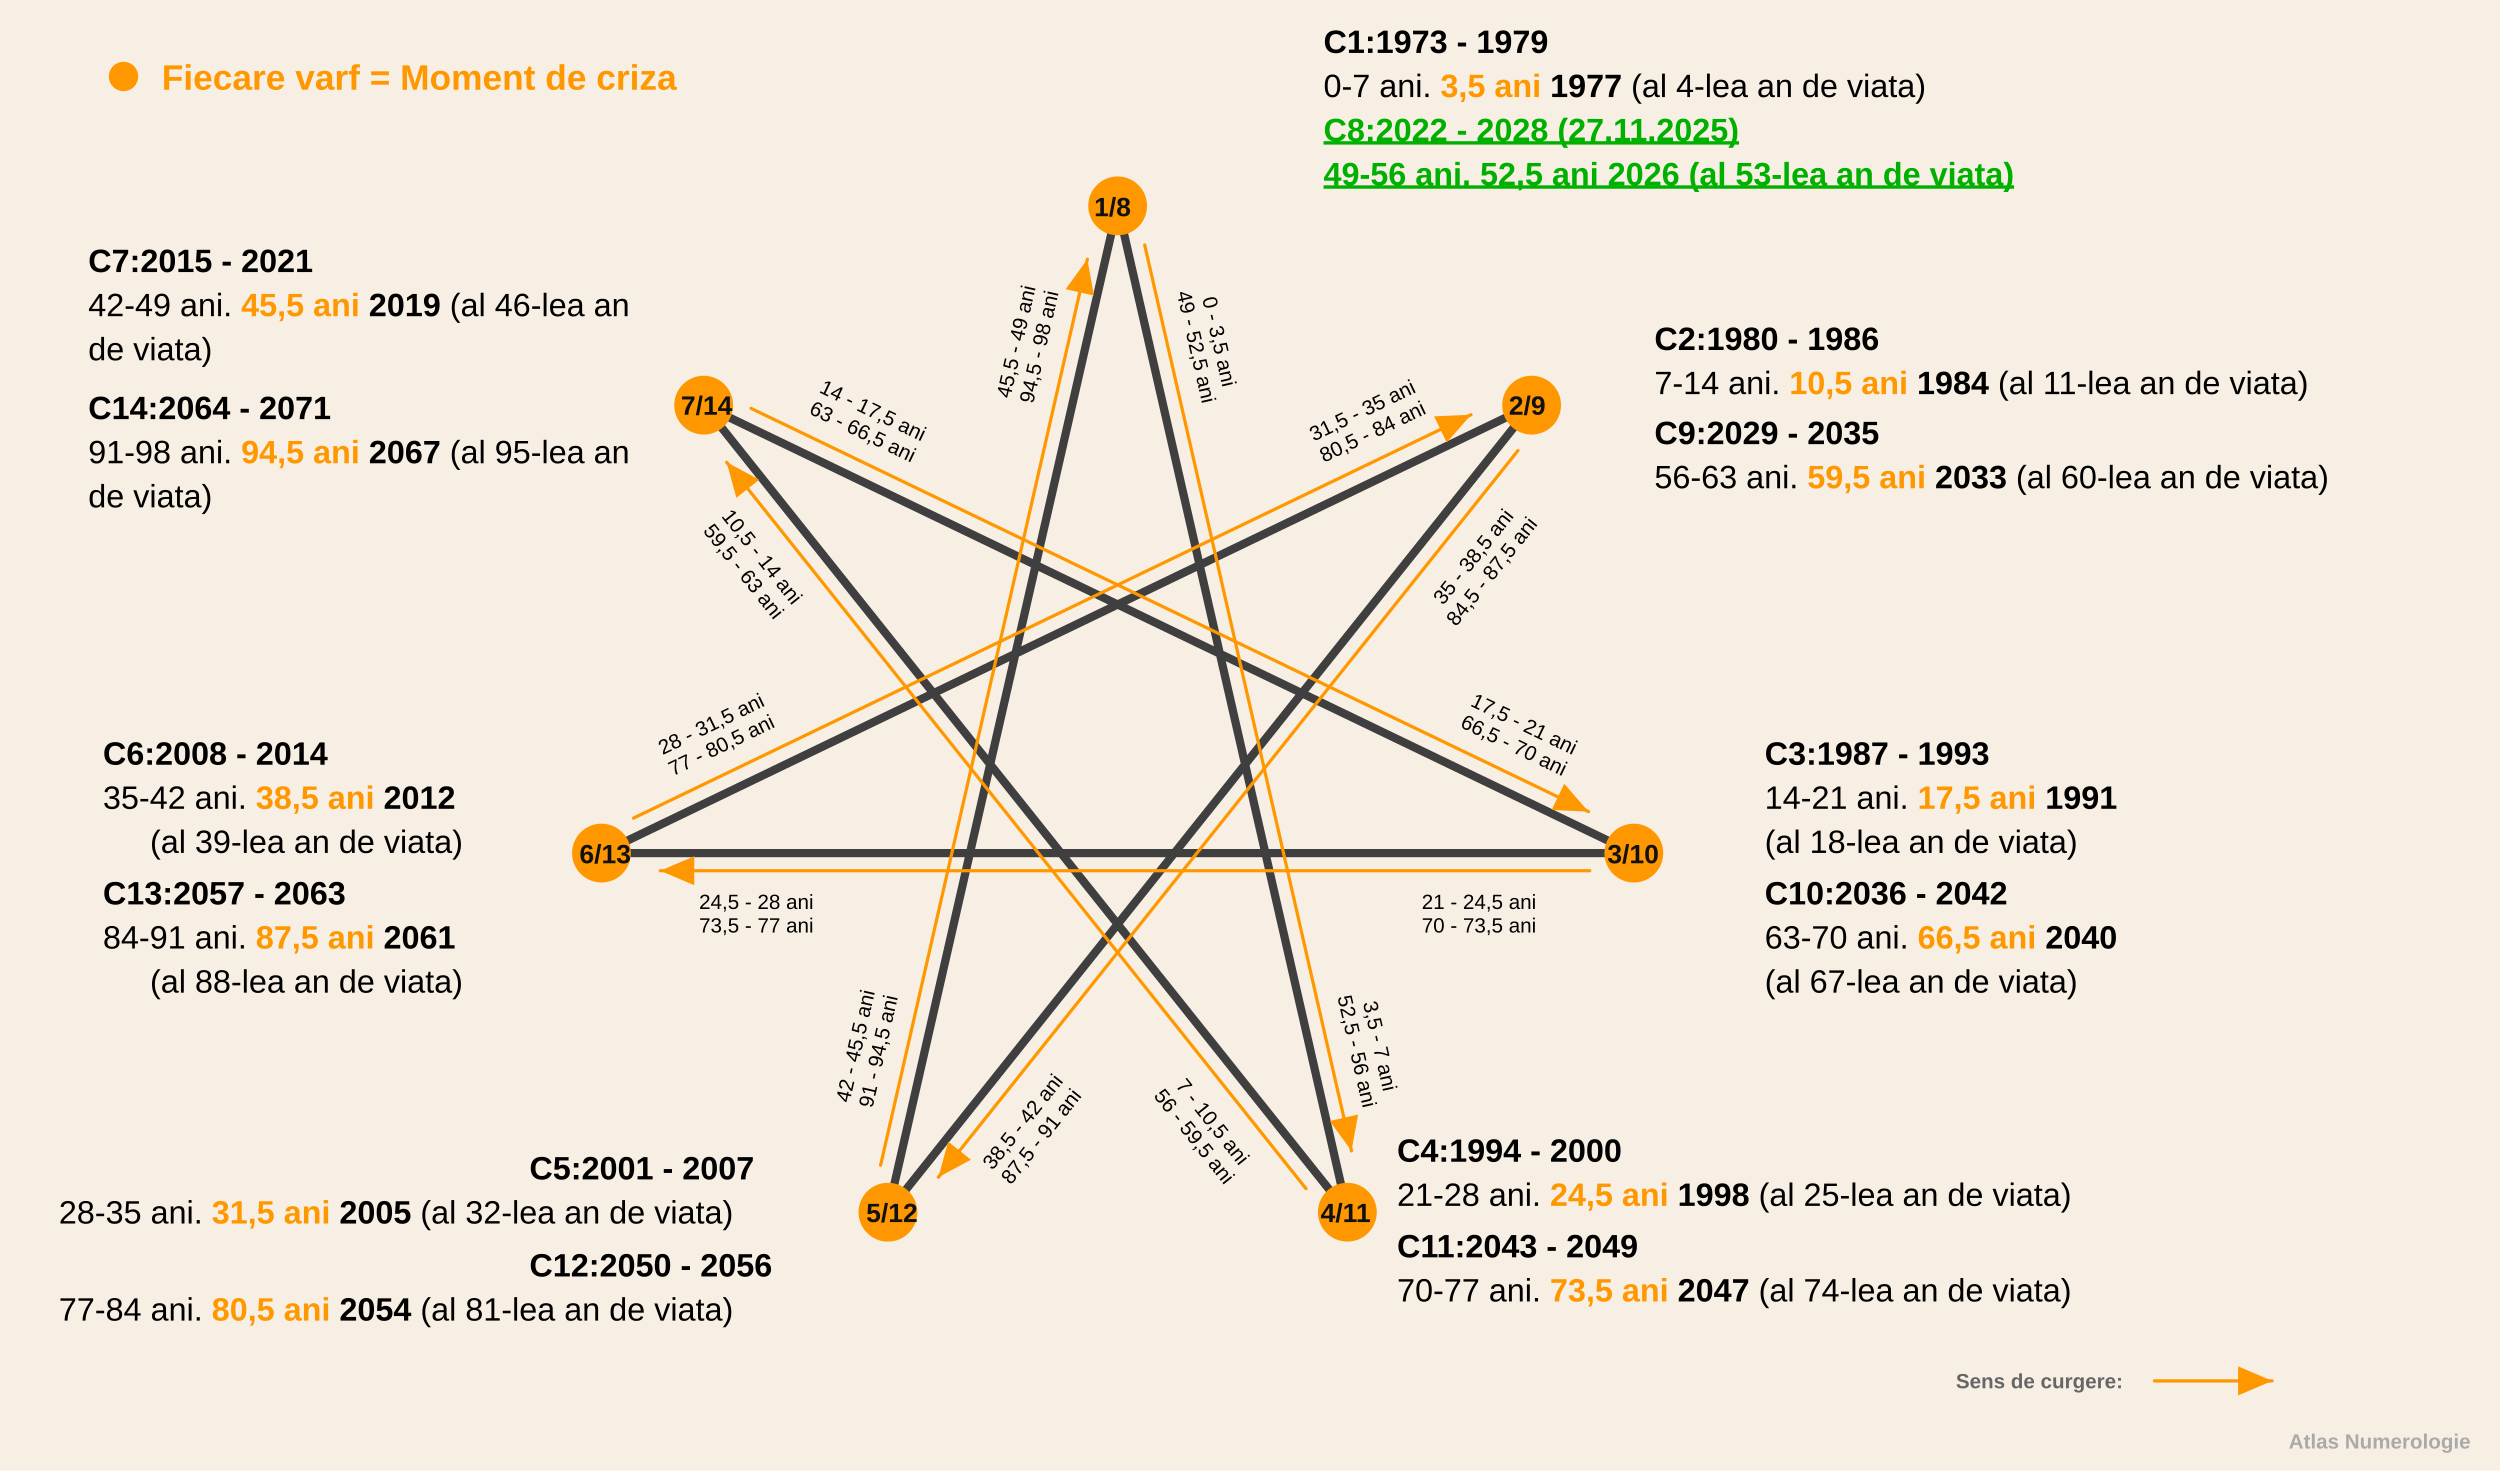
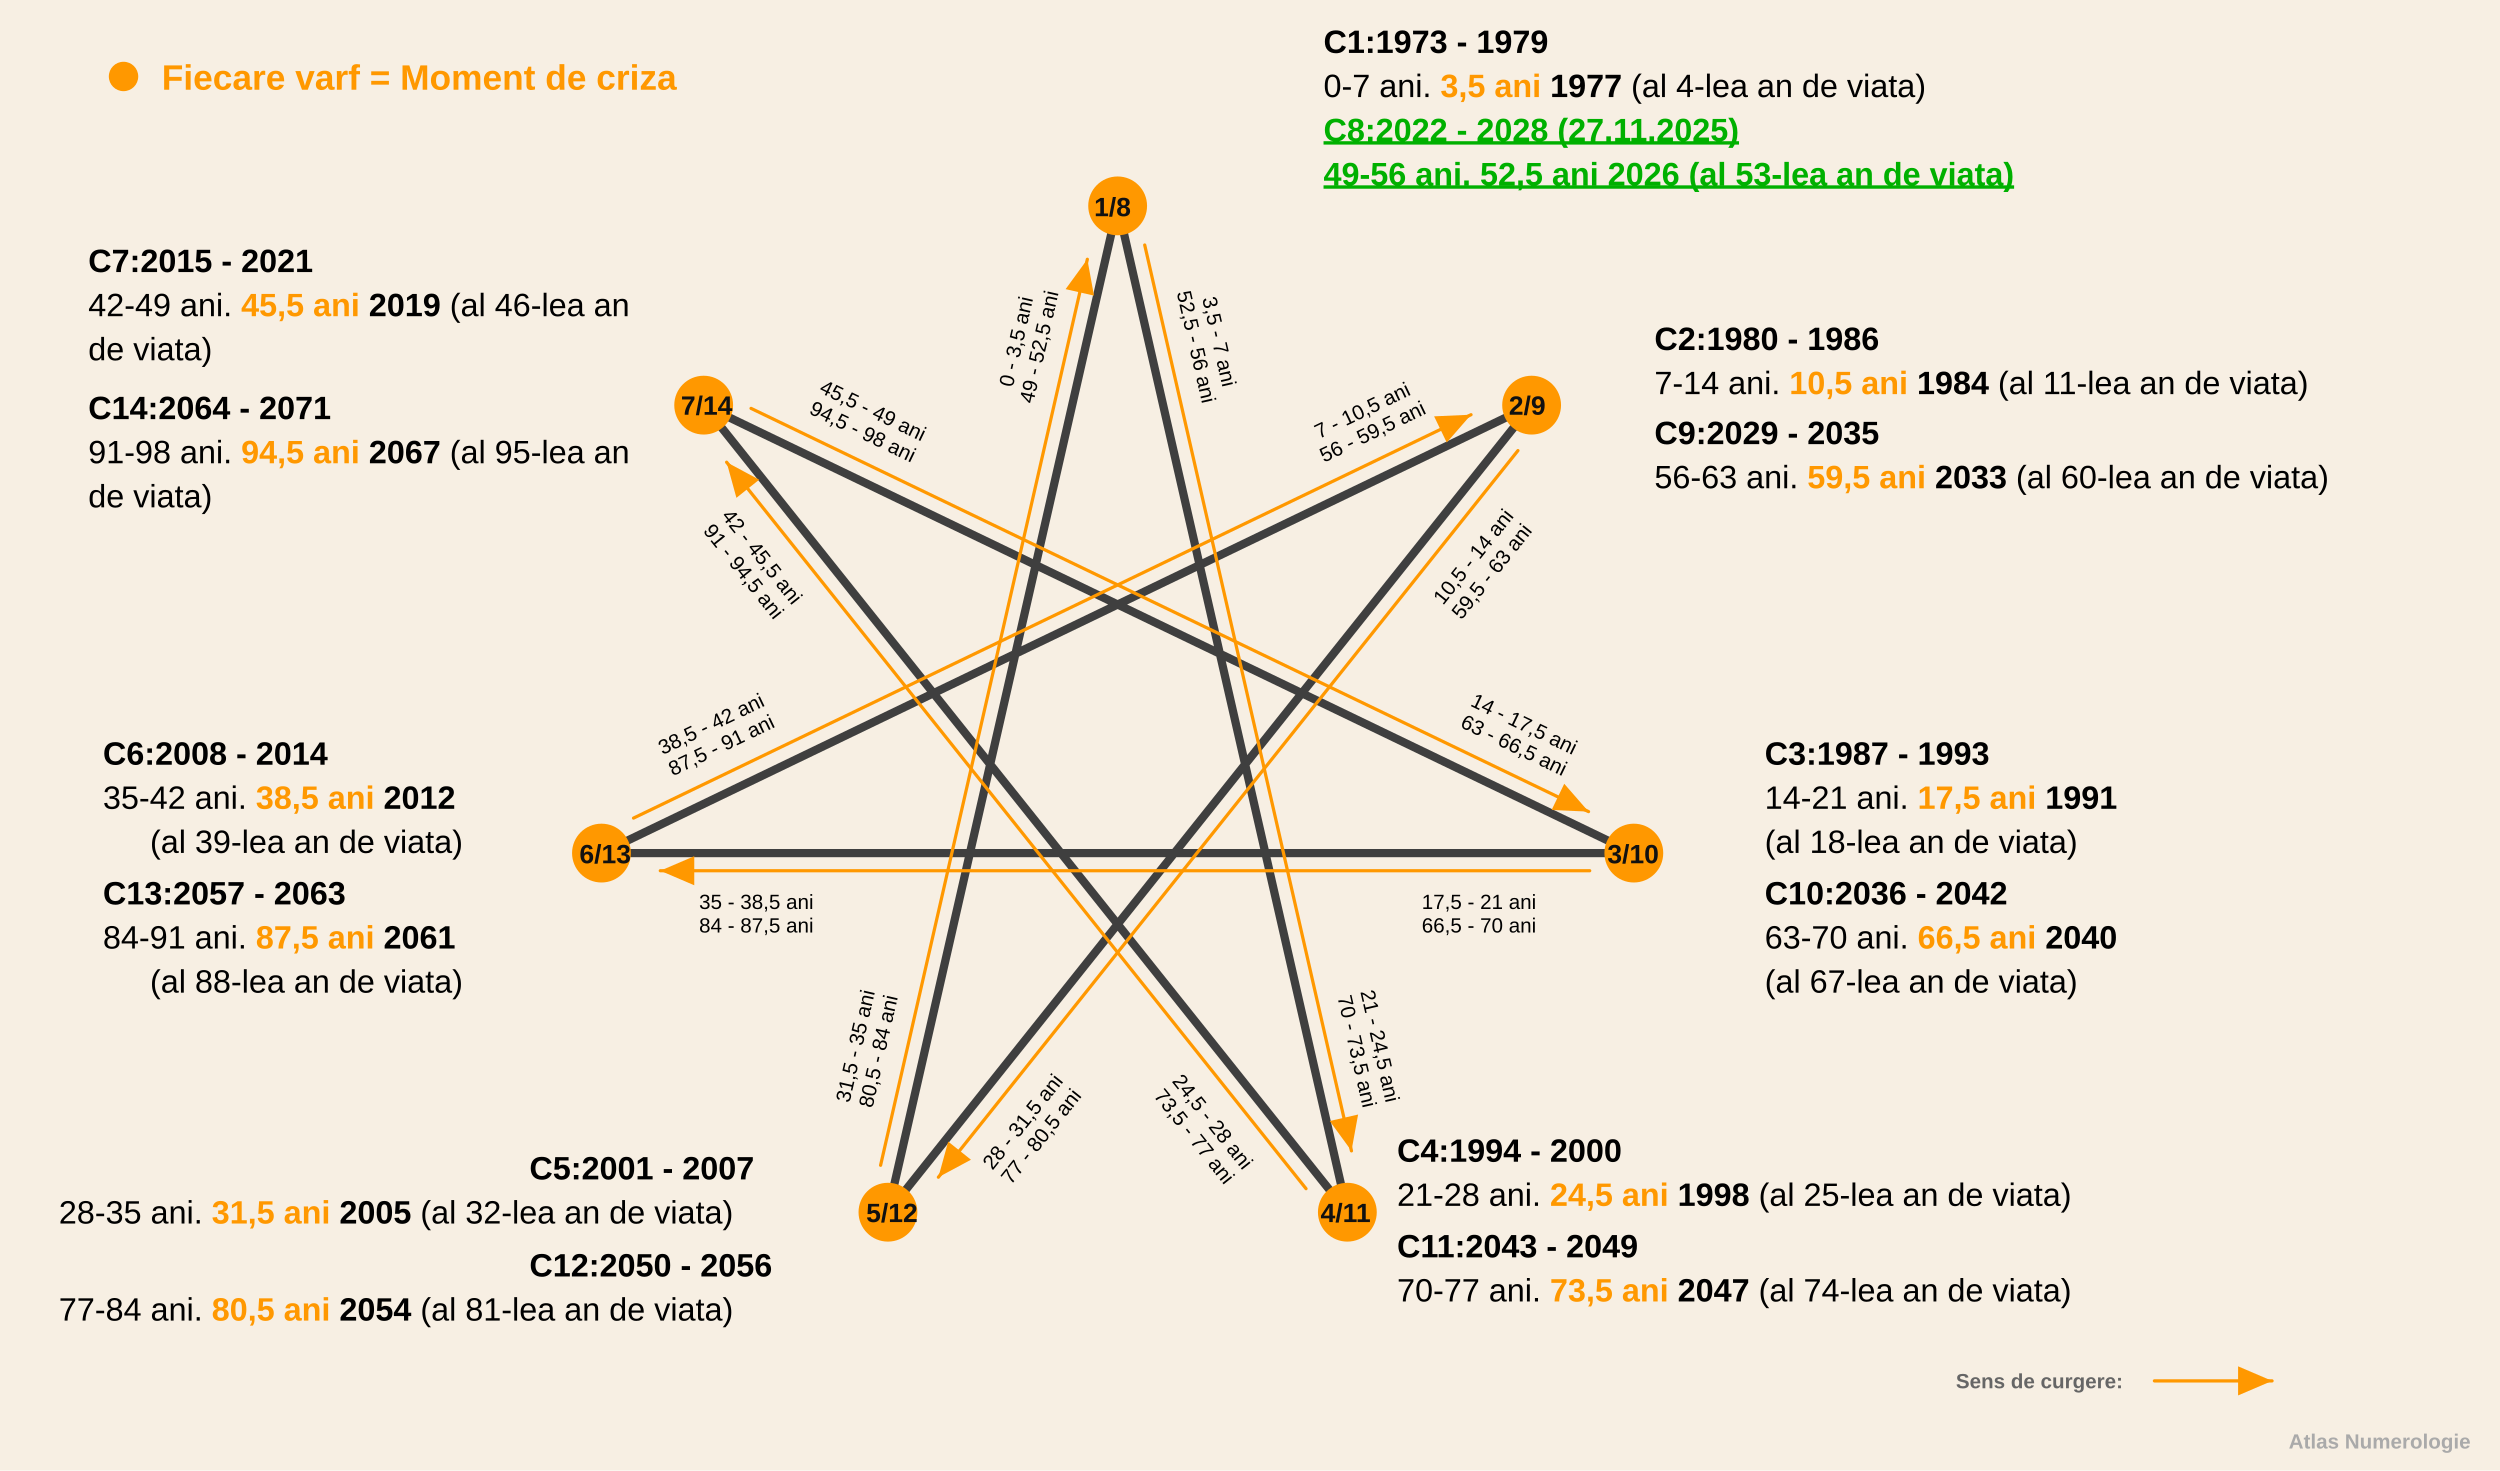
<svg xmlns="http://www.w3.org/2000/svg" width="1700" height="1000" viewBox="0 0 1700 1000">
  <defs>
    <marker id="arrow-orange" markerWidth="13" markerHeight="13" refX="10.5" refY="4.5" orient="auto" markerUnits="strokeWidth">
      <path d="M0,0 L0,9 L10.5,4.5 z" fill="#ff9800" />
    </marker>
    <style>
      .bg { fill: #f7efe3; }
      .star { fill: none; stroke: #3f3f3f; stroke-width: 5.6; stroke-linejoin: round; stroke-linecap: round; }
      .flow { fill: none; stroke: #ff9800; stroke-width: 2.2; stroke-linejoin: round; stroke-linecap: round; marker-end: url(#arrow-orange); }
      .node { fill: #ff9800; }
      .node-text { font-family: Arial, Helvetica, sans-serif; font-size: 18px; font-weight: 800; fill: #111; }
      .title { font-family: Arial, Helvetica, sans-serif; font-size: 24px; font-weight: 800; fill: #111; }
      .txt { font-family: Arial, Helvetica, sans-serif; font-size: 22px; fill: #000; }
      .edge { font-family: Arial, Helvetica, sans-serif; font-size: 14px; fill: #000; }
      .bold { font-weight: 800; }
      .orange { fill: #ff9800; font-weight: 800; }
      .green { fill: #00b000; font-weight: 800; text-decoration: underline; }
      .muted { fill: #666; }
      .label-bg { fill: #f7efe3; opacity: 0.92; }
      .foot { font-family: Arial, Helvetica, sans-serif; font-size: 14px; fill: #aaa; font-weight: 800; }
    </style>
  </defs>
  <rect class="bg" width="1700" height="1000" />
  <circle class="node" cx="84" cy="52" r="10" />
  <text class="title orange" x="110" y="61">Fiecare varf = Moment de criza</text>
  <g id="diagram">
    <g transform="translate(0,0)">
      <polyline class="star" points="760,140 916.2,824.3 478.5,275.5 1111,580.1 409,580.1 1041.5,275.5 603.8,824.3 760,140" />
      <line class="flow" x1="778.4" y1="166.6" x2="919.0" y2="782.6" />
      <line class="flow" x1="888.1" y1="808.3" x2="494.1" y2="314.3" />
      <line class="flow" x1="510.7" y1="277.7" x2="1080.2" y2="551.9" />
      <line class="flow" x1="1081.0" y1="592.1" x2="449.0" y2="592.1" />
      <line class="flow" x1="430.8" y1="556.3" x2="1000.3" y2="282.0" />
      <line class="flow" x1="1032.2" y1="306.4" x2="638.1" y2="800.5" />
      <line class="flow" x1="598.8" y1="792.4" x2="739.4" y2="176.3" />
    </g>
    <circle class="node" cx="760" cy="140" r="20" />
    <text class="node-text" x="744" y="147">1/8</text>
    <circle class="node" cx="1041.5" cy="275.5" r="20" />
    <text class="node-text" x="1026" y="282">2/9</text>
    <circle class="node" cx="1111" cy="580.1" r="20" />
    <text class="node-text" x="1093" y="587">3/10</text>
    <circle class="node" cx="916.2" cy="824.3" r="20" />
    <text class="node-text" x="898" y="831">4/11</text>
    <circle class="node" cx="603.8" cy="824.3" r="20" />
    <text class="node-text" x="589" y="831">5/12</text>
    <circle class="node" cx="409" cy="580.1" r="20" />
    <text class="node-text" x="394" y="587">6/13</text>
    <circle class="node" cx="478.5" cy="275.5" r="20" />
    <text class="node-text" x="463" y="282">7/14</text>
    <g class="edge">
      <g transform="translate(816.6 235.1) rotate(77.1)" text-anchor="middle">
-         <text x="0" y="-8">0 - 3,5 ani</text>
-         <text x="0" y="8">49 - 52,5 ani</text>
-       </g>
-       <g transform="translate(925.9 714.1) rotate(77.1)" text-anchor="middle">
        <text x="0" y="-8">3,5 - 7 ani</text>
        <text x="0" y="8">52,5 - 56 ani</text>
      </g>
+       <g transform="translate(925.9 714.1) rotate(77.1)" text-anchor="middle">
+         <text x="0" y="-8">21 - 24,5 ani</text>
+         <text x="0" y="8">70 - 73,5 ani</text>
+       </g>
      <g transform="translate(814.6 770.7) rotate(51.4)" text-anchor="middle">
+         <text x="0" y="-8">24,5 - 28 ani</text>
+         <text x="0" y="8">73,5 - 77 ani</text>
+       </g>
+       <g transform="translate(508.2 386.5) rotate(51.4)" text-anchor="middle">
+         <text x="0" y="-8">42 - 45,5 ani</text>
+         <text x="0" y="8">91 - 94,5 ani</text>
+       </g>
+       <g transform="translate(588.1 290.6) rotate(25.7)" text-anchor="middle">
+         <text x="0" y="-8">45,5 - 49 ani</text>
+         <text x="0" y="8">94,5 - 98 ani</text>
+       </g>
+       <g transform="translate(1030.9 503.8) rotate(25.7)" text-anchor="middle">
+         <text x="0" y="-8">14 - 17,5 ani</text>
+         <text x="0" y="8">63 - 66,5 ani</text>
+       </g>
+       <g transform="translate(1005.7 626.1) rotate(0.0)" text-anchor="middle">
+         <text x="0" y="-8">17,5 - 21 ani</text>
+         <text x="0" y="8">66,5 - 70 ani</text>
+       </g>
+       <g transform="translate(514.3 626.1) rotate(0.0)" text-anchor="middle">
+         <text x="0" y="-8">35 - 38,5 ani</text>
+         <text x="0" y="8">84 - 87,5 ani</text>
+       </g>
+       <g transform="translate(489.1 503.8) rotate(-25.7)" text-anchor="middle">
+         <text x="0" y="-8">38,5 - 42 ani</text>
+         <text x="0" y="8">87,5 - 91 ani</text>
+       </g>
+       <g transform="translate(931.9 290.6) rotate(-25.7)" text-anchor="middle">
        <text x="0" y="-8">7 - 10,5 ani</text>
        <text x="0" y="8">56 - 59,5 ani</text>
      </g>
-       <g transform="translate(508.2 386.5) rotate(51.4)" text-anchor="middle">
+       <g transform="translate(1011.8 386.5) rotate(-51.4)" text-anchor="middle">
        <text x="0" y="-8">10,5 - 14 ani</text>
        <text x="0" y="8">59,5 - 63 ani</text>
      </g>
-       <g transform="translate(588.1 290.6) rotate(25.7)" text-anchor="middle">
-         <text x="0" y="-8">14 - 17,5 ani</text>
-         <text x="0" y="8">63 - 66,5 ani</text>
-       </g>
-       <g transform="translate(1030.9 503.8) rotate(25.7)" text-anchor="middle">
-         <text x="0" y="-8">17,5 - 21 ani</text>
-         <text x="0" y="8">66,5 - 70 ani</text>
-       </g>
-       <g transform="translate(1005.7 626.1) rotate(0.0)" text-anchor="middle">
-         <text x="0" y="-8">21 - 24,5 ani</text>
-         <text x="0" y="8">70 - 73,5 ani</text>
-       </g>
-       <g transform="translate(514.3 626.1) rotate(0.0)" text-anchor="middle">
-         <text x="0" y="-8">24,5 - 28 ani</text>
-         <text x="0" y="8">73,5 - 77 ani</text>
-       </g>
-       <g transform="translate(489.1 503.8) rotate(-25.7)" text-anchor="middle">
+       <g transform="translate(705.4 770.7) rotate(-51.4)" text-anchor="middle">
        <text x="0" y="-8">28 - 31,5 ani</text>
        <text x="0" y="8">77 - 80,5 ani</text>
      </g>
-       <g transform="translate(931.9 290.6) rotate(-25.7)" text-anchor="middle">
+       <g transform="translate(594.1 714.1) rotate(-77.1)" text-anchor="middle">
        <text x="0" y="-8">31,5 - 35 ani</text>
        <text x="0" y="8">80,5 - 84 ani</text>
      </g>
-       <g transform="translate(1011.8 386.5) rotate(-51.4)" text-anchor="middle">
-         <text x="0" y="-8">35 - 38,5 ani</text>
-         <text x="0" y="8">84,5 - 87,5 ani</text>
-       </g>
-       <g transform="translate(705.4 770.7) rotate(-51.4)" text-anchor="middle">
-         <text x="0" y="-8">38,5 - 42 ani</text>
-         <text x="0" y="8">87,5 - 91 ani</text>
-       </g>
-       <g transform="translate(594.1 714.1) rotate(-77.1)" text-anchor="middle">
-         <text x="0" y="-8">42 - 45,5 ani</text>
-         <text x="0" y="8">91 - 94,5 ani</text>
-       </g>
      <g transform="translate(703.4 235.1) rotate(-77.1)" text-anchor="middle">
-         <text x="0" y="-8">45,5 - 49 ani</text>
-         <text x="0" y="8">94,5 - 98 ani</text>
+         <text x="0" y="-8">0 - 3,5 ani</text>
+         <text x="0" y="8">49 - 52,5 ani</text>
      </g>
    </g>
  </g>
  <g class="txt">
    <text x="900" y="36" class="bold">C1:1973 - 1979</text>
    <text x="900" y="66">0-7 ani. <tspan class="orange">3,5 ani</tspan>
      <tspan class="bold">1977</tspan> (al 4-lea an de viata)</text>
    <text x="900" y="96" class="green">C8:2022 - 2028 (27.11.2025)</text>
    <text x="900" y="126" class="green">49-56 ani. 52,5 ani 2026 (al 53-lea an de viata)</text>
    <text x="1125" y="238" class="bold">C2:1980 - 1986</text>
    <text x="1125" y="268">7-14 ani. <tspan class="orange">10,5 ani</tspan>
      <tspan class="bold">1984</tspan> (al 11-lea an de viata)</text>
    <text x="1125" y="302" class="bold">C9:2029 - 2035</text>
    <text x="1125" y="332">56-63 ani. <tspan class="orange">59,5 ani</tspan>
      <tspan class="bold">2033</tspan> (al 60-lea an de viata)</text>
    <text x="1200" y="520" class="bold">C3:1987 - 1993</text>
    <text x="1200" y="550">14-21 ani. <tspan class="orange">17,5 ani</tspan>
      <tspan class="bold">1991</tspan>
    </text>
    <text x="1200" y="580">(al 18-lea an de viata)</text>
    <text x="1200" y="615" class="bold">C10:2036 - 2042</text>
    <text x="1200" y="645">63-70 ani. <tspan class="orange">66,5 ani</tspan>
      <tspan class="bold">2040</tspan>
    </text>
    <text x="1200" y="675">(al 67-lea an de viata)</text>
    <text x="950" y="790" class="bold">C4:1994 - 2000</text>
    <text x="950" y="820">21-28 ani. <tspan class="orange">24,5 ani</tspan>
      <tspan class="bold">1998</tspan> (al 25-lea an de viata)</text>
    <text x="950" y="855" class="bold">C11:2043 - 2049</text>
    <text x="950" y="885">70-77 ani. <tspan class="orange">73,5 ani</tspan>
      <tspan class="bold">2047</tspan> (al 74-lea an de viata)</text>
    <text x="360" y="802" class="bold">C5:2001 - 2007</text>
    <text x="40" y="832">28-35 ani. <tspan class="orange">31,5 ani</tspan>
      <tspan class="bold">2005</tspan> (al 32-lea an de viata)</text>
    <text x="360" y="868" class="bold">C12:2050 - 2056</text>
    <text x="40" y="898">77-84 ani. <tspan class="orange">80,5 ani</tspan>
      <tspan class="bold">2054</tspan> (al 81-lea an de viata)</text>
    <text x="70" y="520" class="bold">C6:2008 - 2014</text>
    <text x="70" y="550">35-42 ani. <tspan class="orange">38,5 ani</tspan>
      <tspan class="bold">2012</tspan>
    </text>
    <text x="102" y="580">(al 39-lea an de viata)</text>
    <text x="70" y="615" class="bold">C13:2057 - 2063</text>
    <text x="70" y="645">84-91 ani. <tspan class="orange">87,5 ani</tspan>
      <tspan class="bold">2061</tspan>
    </text>
    <text x="102" y="675">(al 88-lea an de viata)</text>
    <text x="60" y="185" class="bold">C7:2015 - 2021</text>
    <text x="60" y="215">42-49 ani. <tspan class="orange">45,5 ani</tspan>
      <tspan class="bold">2019</tspan> (al 46-lea an</text>
    <text x="60" y="245">de viata)</text>
    <text x="60" y="285" class="bold">C14:2064 - 2071</text>
    <text x="60" y="315">91-98 ani. <tspan class="orange">94,5 ani</tspan>
      <tspan class="bold">2067</tspan> (al 95-lea an</text>
    <text x="60" y="345">de viata)</text>
  </g>
  <g class="edge">
    <text x="1330" y="944" class="bold muted">Sens de curgere:</text>
    <line class="flow" x1="1465" y1="939" x2="1545" y2="939" />
  </g>
  <text x="1680" y="985" text-anchor="end" font-family="Arial, Helvetica, sans-serif" font-size="14" fill="#aaa" font-weight="800">Atlas Numerologie</text>
</svg>
